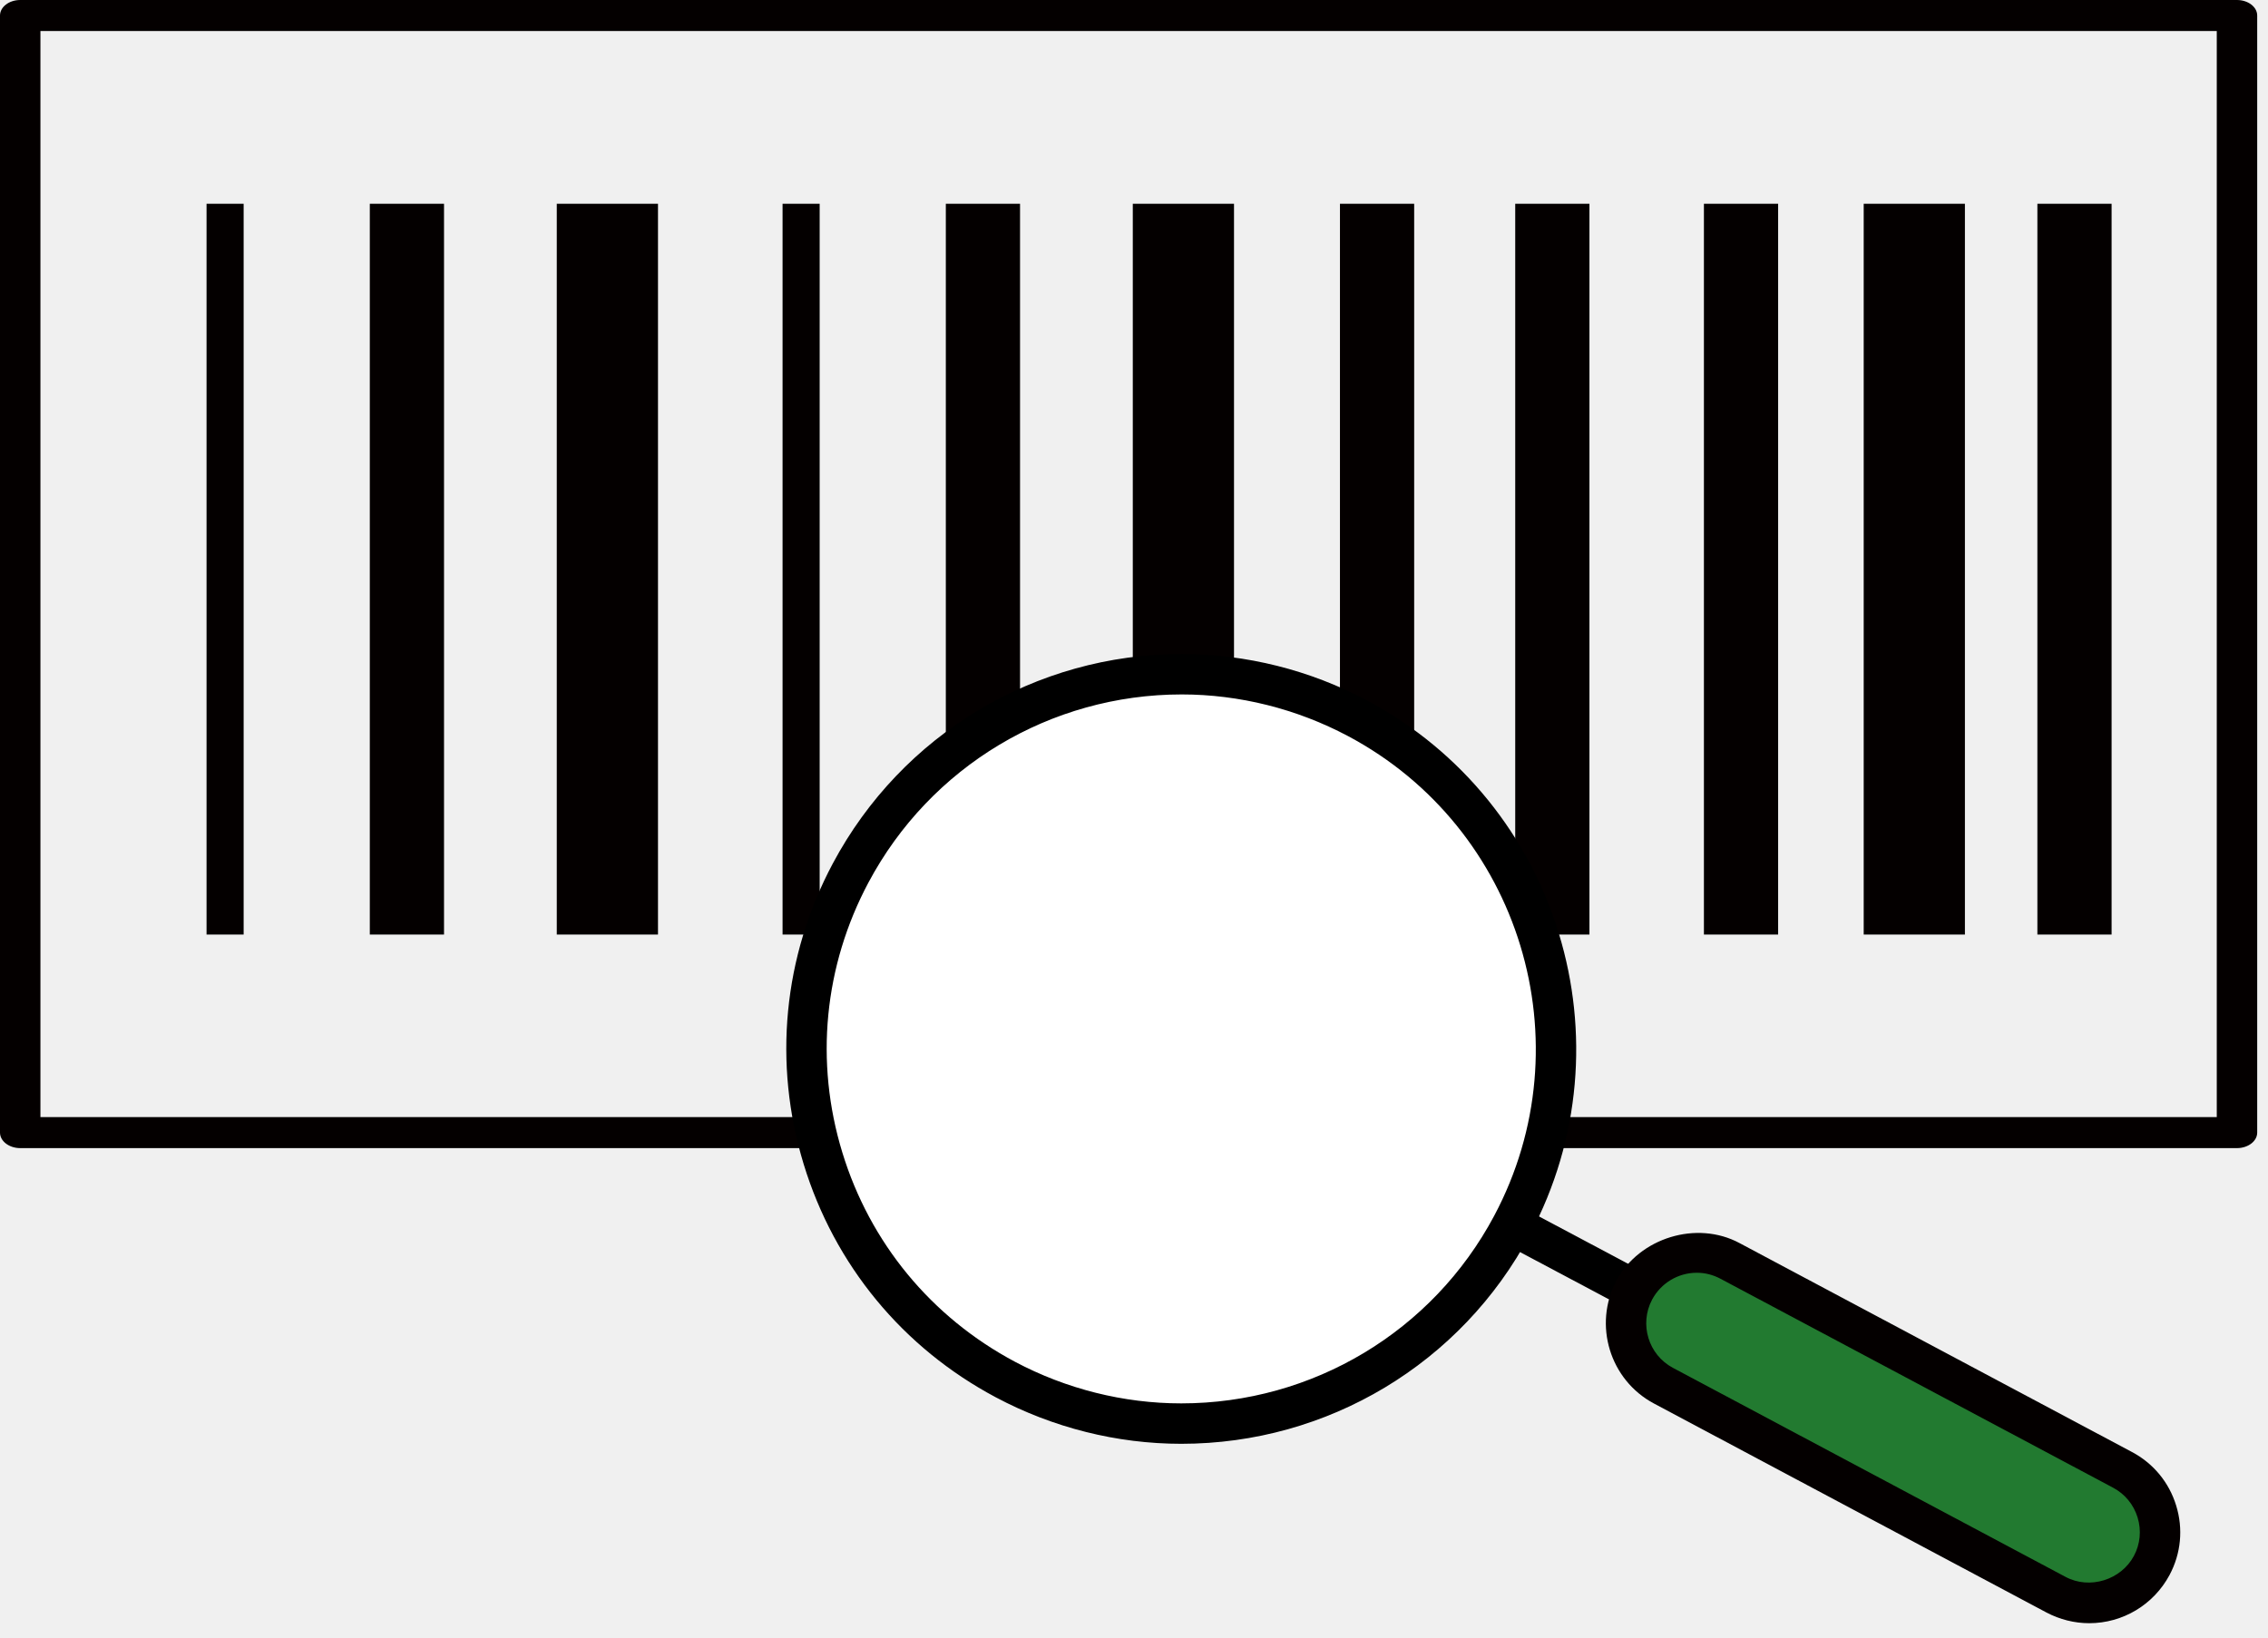
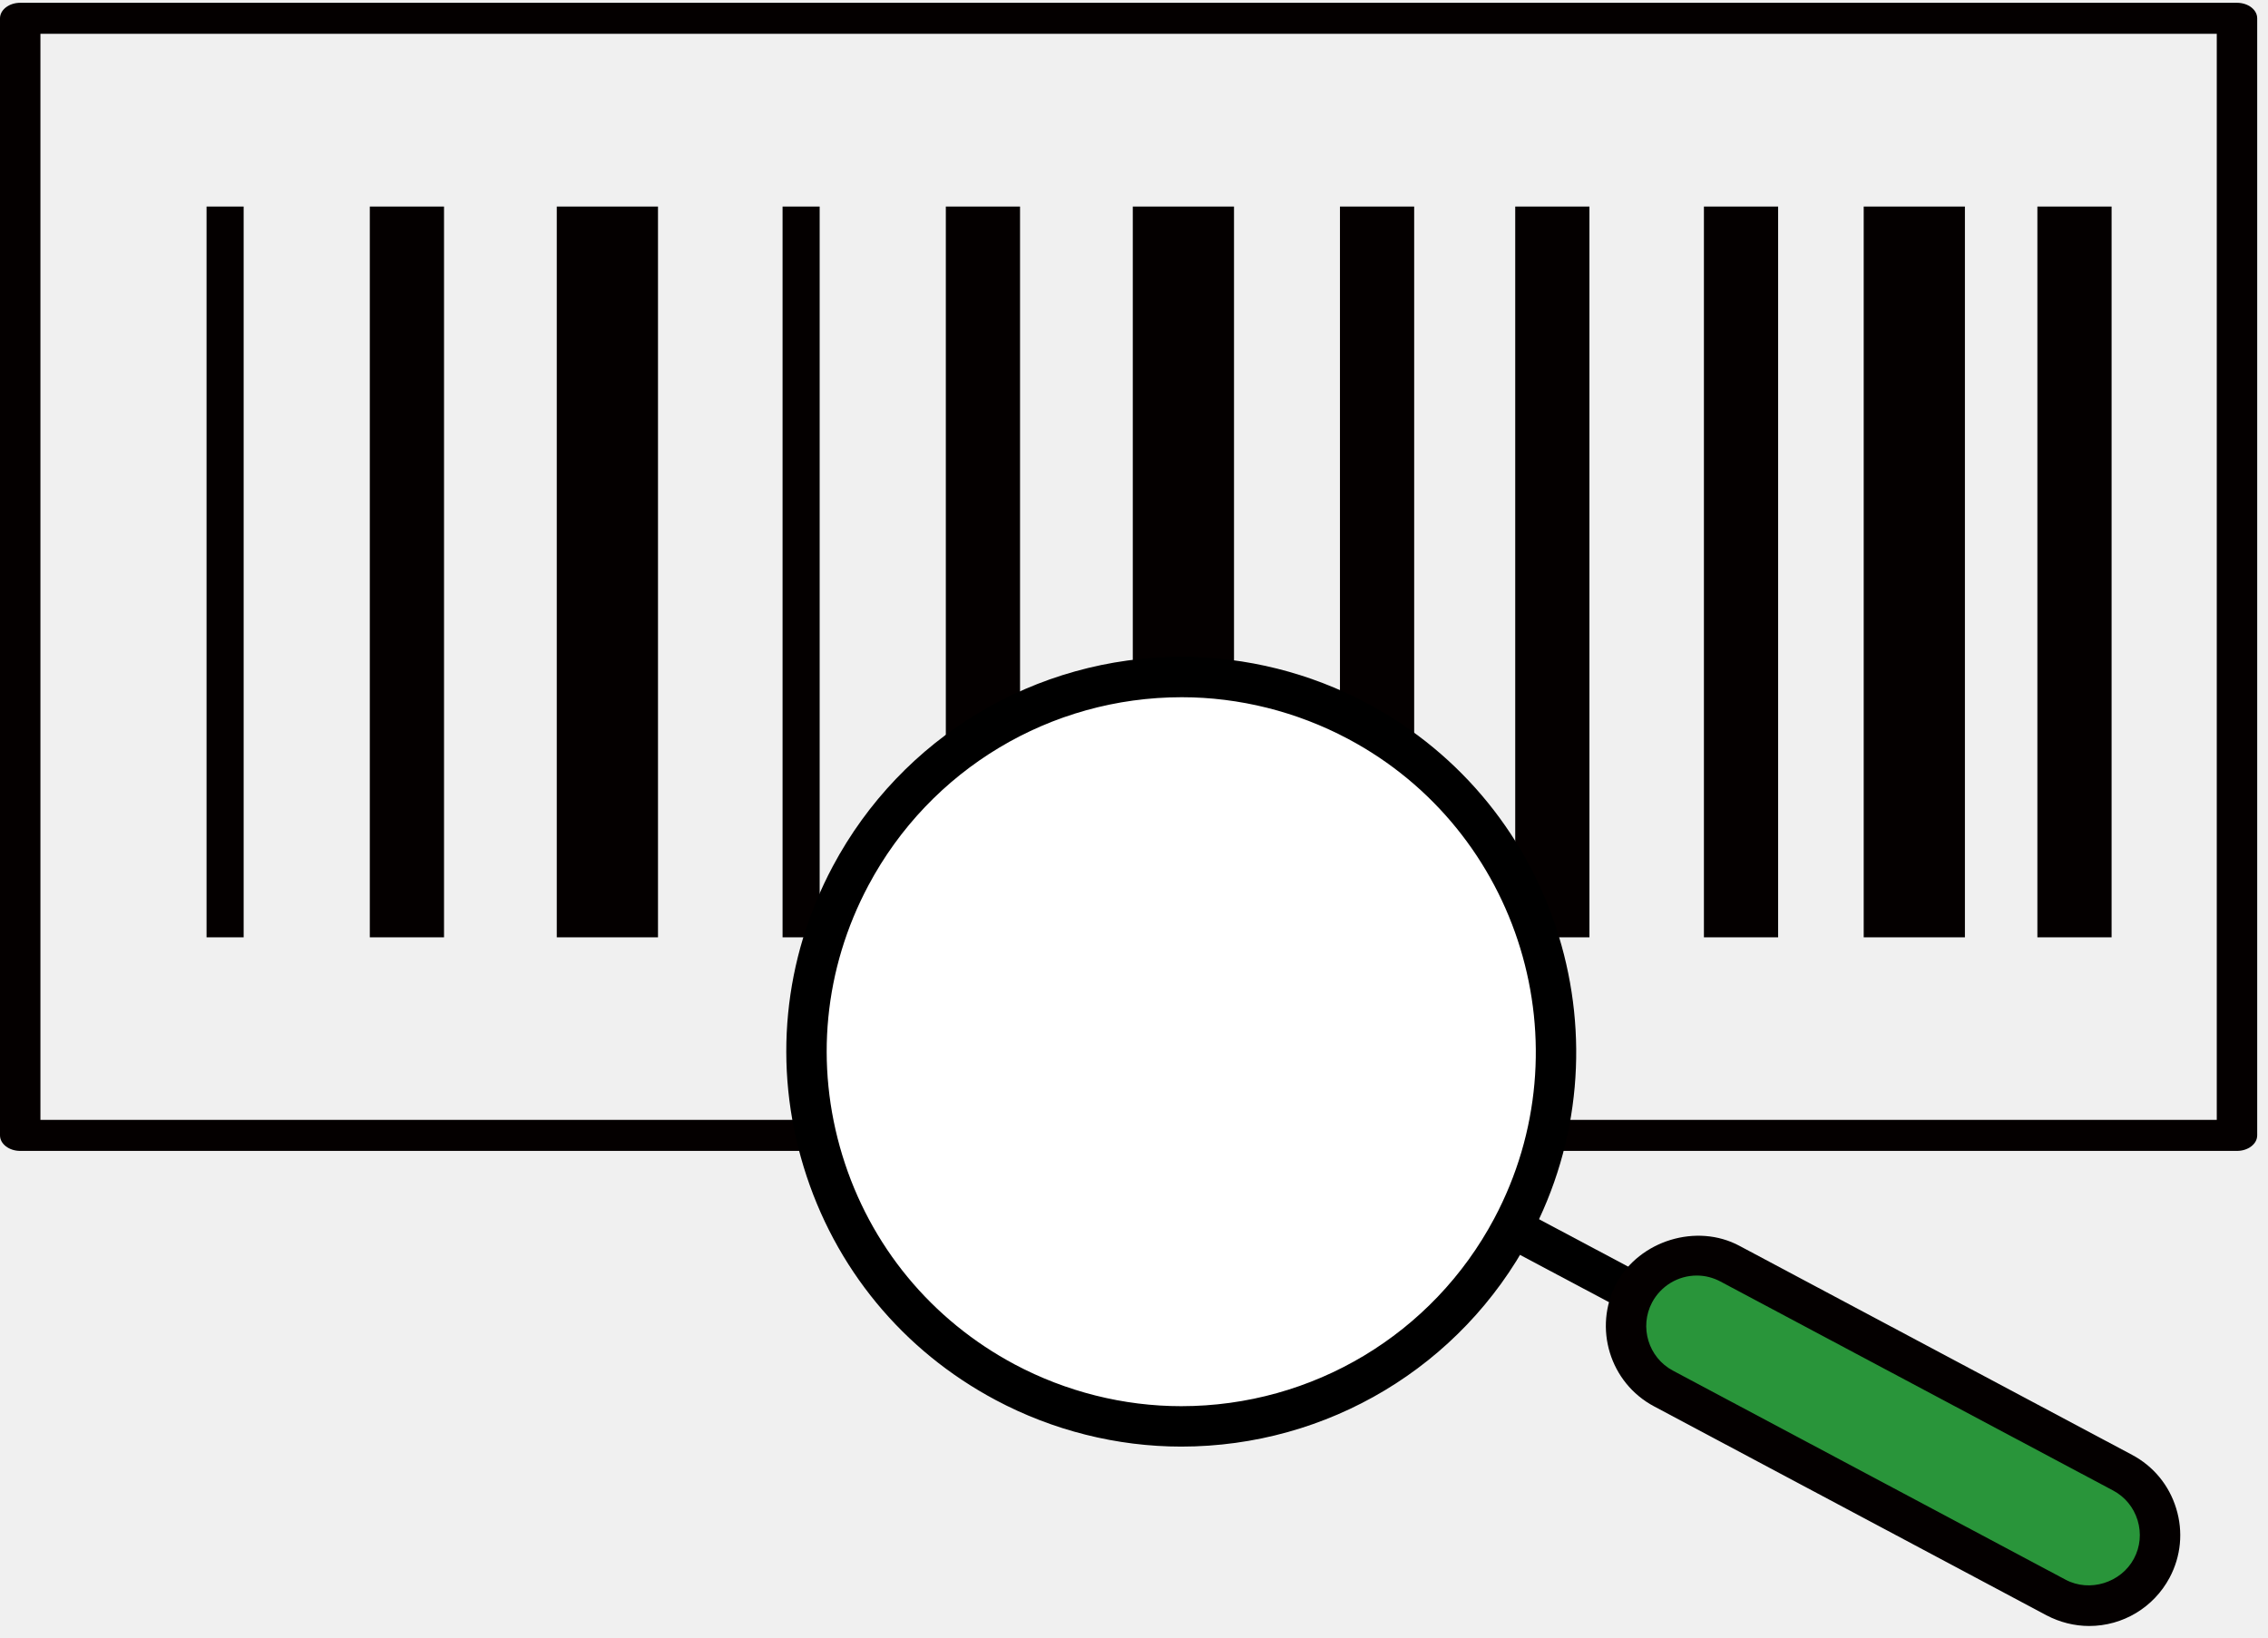
<svg xmlns="http://www.w3.org/2000/svg" width="126" height="91" viewBox="0 0 126 91" fill="none">
-   <path fill-rule="evenodd" clip-rule="evenodd" d="M1.123 63.8H124.277C124.896 63.8 125.4 63.413 125.4 62.938V0.862C125.4 0.387 124.896 0 124.277 0H1.123C0.504 0 0 0.388 0 0.862V62.938C0 63.413 0.504 63.8 1.123 63.8ZM123.154 62.076H2.246V1.724H123.154V62.076ZM13.536 11.324H11.475V51.931H13.536V11.324ZM24.668 11.324H20.545V51.931H24.668V11.324ZM36.555 11.324H30.932V51.931H36.555V11.324ZM45.537 11.324H43.476V51.931H45.537V11.324ZM56.669 11.324H52.546V51.931H56.669V11.324ZM78.565 11.324H74.442V51.931H78.565V11.324ZM88.302 11.324H84.179V51.931H88.302V11.324ZM98.785 11.324H94.662V51.931H98.785V11.324ZM117.311 11.324H113.188V51.931H117.311V11.324ZM68.556 11.324H62.933V51.931H68.556V11.324ZM109.162 11.324H103.539V51.931H109.162V11.324Z" fill="#040000" />
-   <path d="M75.417 39.913C85.566 45.312 89.409 57.922 84.005 68.081C78.61 78.221 65.995 82.059 55.855 76.66C45.697 71.256 41.854 58.651 47.258 48.51C52.67 38.356 65.267 34.509 75.417 39.913Z" fill="white" />
-   <path d="M65.623 80.231C62.053 80.231 58.495 79.335 55.329 77.651C50.149 74.897 46.359 70.296 44.648 64.69C42.938 59.085 43.513 53.151 46.267 47.984C50.096 40.804 57.522 36.343 65.654 36.343C69.219 36.343 72.777 37.233 75.943 38.922C86.624 44.602 90.681 57.918 84.996 68.607C81.185 75.774 73.759 80.231 65.623 80.231ZM65.654 38.589C58.355 38.589 51.684 42.593 48.25 49.036C45.776 53.677 45.258 59.006 46.793 64.032C48.328 69.063 51.737 73.195 56.381 75.669C59.228 77.182 62.421 77.985 65.623 77.985C72.926 77.985 79.593 73.985 83.014 67.554C88.119 57.958 84.475 46.001 74.891 40.904C72.044 39.391 68.851 38.589 65.654 38.589Z" fill="black" />
-   <path d="M90.276 72.677L83.478 69.063L84.531 67.081L91.329 70.695L90.276 72.677Z" fill="black" />
-   <path d="M117.917 81.678C119.838 82.696 120.557 85.082 119.539 86.994C118.513 88.911 116.145 89.634 114.223 88.617L92.416 77.002C90.503 75.985 89.775 73.608 90.793 71.686C91.819 69.774 94.197 69.046 96.109 70.068L117.917 81.678Z" fill="#227A30" />
-   <path d="M116.066 90.2C115.25 90.2 114.43 89.994 113.697 89.608L91.89 77.994C89.433 76.687 88.499 73.621 89.802 71.16C91.078 68.778 94.267 67.8 96.64 69.077L118.443 80.687C119.632 81.318 120.505 82.375 120.899 83.665C121.298 84.959 121.167 86.327 120.531 87.52C119.645 89.174 117.935 90.2 116.066 90.2ZM94.267 70.726C93.227 70.726 92.276 71.3 91.784 72.217C91.061 73.581 91.578 75.287 92.942 76.011L114.75 87.625C116.097 88.345 117.838 87.792 118.549 86.463C118.904 85.801 118.974 85.042 118.755 84.323C118.535 83.608 118.053 83.02 117.391 82.669L95.583 71.059C95.171 70.84 94.727 70.726 94.267 70.726Z" fill="#040000" />
+   <path fill-rule="evenodd" clip-rule="evenodd" d="M1.123 63.955H124.277C124.896 63.955 125.4 63.568 125.4 63.093V1.017C125.4 0.542 124.896 0.155 124.277 0.155H1.123C0.504 0.155 0 0.543 0 1.017V63.093C0 63.568 0.504 63.955 1.123 63.955ZM123.154 62.231H2.246V1.879H123.154V62.231ZM13.536 11.479H11.475V52.086H13.536V11.479ZM24.668 11.479H20.545V52.086H24.668V11.479ZM36.555 11.479H30.932V52.086H36.555V11.479ZM45.537 11.479H43.476V52.086H45.537V11.479ZM56.669 11.479H52.546V52.086H56.669V11.479ZM78.565 11.479H74.442V52.086H78.565V11.479ZM88.302 11.479H84.179V52.086H88.302V11.479ZM98.785 11.479H94.662V52.086H98.785V11.479ZM117.311 11.479H113.188V52.086H117.311V11.479ZM68.556 11.479H62.933V52.086H68.556V11.479ZM109.162 11.479H103.539V52.086H109.162V11.479Z" fill="#040000" />
+   <path d="M75.417 40.068C85.566 45.467 89.409 58.077 84.005 68.236C78.61 78.376 65.995 82.214 55.855 76.815C45.697 71.411 41.854 58.806 47.258 48.665C52.67 38.511 65.267 34.664 75.417 40.068Z" fill="white" />
+   <path d="M65.623 80.386C62.053 80.386 58.495 79.491 55.329 77.807C50.149 75.052 46.359 70.451 44.648 64.845C42.938 59.24 43.513 53.306 46.267 48.139C50.096 40.959 57.522 36.498 65.654 36.498C69.219 36.498 72.777 37.388 75.943 39.077C86.624 44.757 90.681 58.073 84.996 68.762C81.185 75.929 73.759 80.386 65.623 80.386ZM65.654 38.744C58.355 38.744 51.684 42.748 48.25 49.192C45.776 53.832 45.258 59.161 46.793 64.188C48.328 69.219 51.737 73.35 56.381 75.824C59.228 77.337 62.421 78.14 65.623 78.14C72.926 78.14 79.593 74.14 83.014 67.71C88.119 58.113 84.475 46.156 74.891 41.059C72.044 39.546 68.851 38.744 65.654 38.744Z" fill="black" />
+   <path d="M90.277 72.833L83.478 69.219L84.531 67.236L91.329 70.85L90.277 72.833Z" fill="black" />
+   <path d="M117.917 81.833C119.838 82.85 120.557 85.237 119.539 87.149C118.513 89.066 116.145 89.789 114.223 88.772L92.416 77.157C90.503 76.14 89.775 73.762 90.793 71.841C91.819 69.929 94.197 69.201 96.109 70.223L117.917 81.833Z" fill="#29953A" />
+   <path d="M116.066 90.355C115.25 90.355 114.43 90.149 113.697 89.763L91.89 78.149C89.433 76.842 88.499 73.776 89.802 71.315C91.078 68.933 94.267 67.955 96.64 69.232L118.443 80.842C119.632 81.473 120.505 82.53 120.899 83.82C121.298 85.114 121.167 86.482 120.531 87.675C119.645 89.329 117.935 90.355 116.066 90.355ZM94.267 70.881C93.227 70.881 92.276 71.456 91.784 72.372C91.061 73.736 91.578 75.442 92.942 76.166L114.75 87.78C116.097 88.5 117.838 87.947 118.549 86.618C118.904 85.956 118.974 85.197 118.755 84.478C118.535 83.763 118.053 83.175 117.391 82.824L95.583 71.214C95.171 70.995 94.727 70.881 94.267 70.881Z" fill="#040000" />
</svg>
